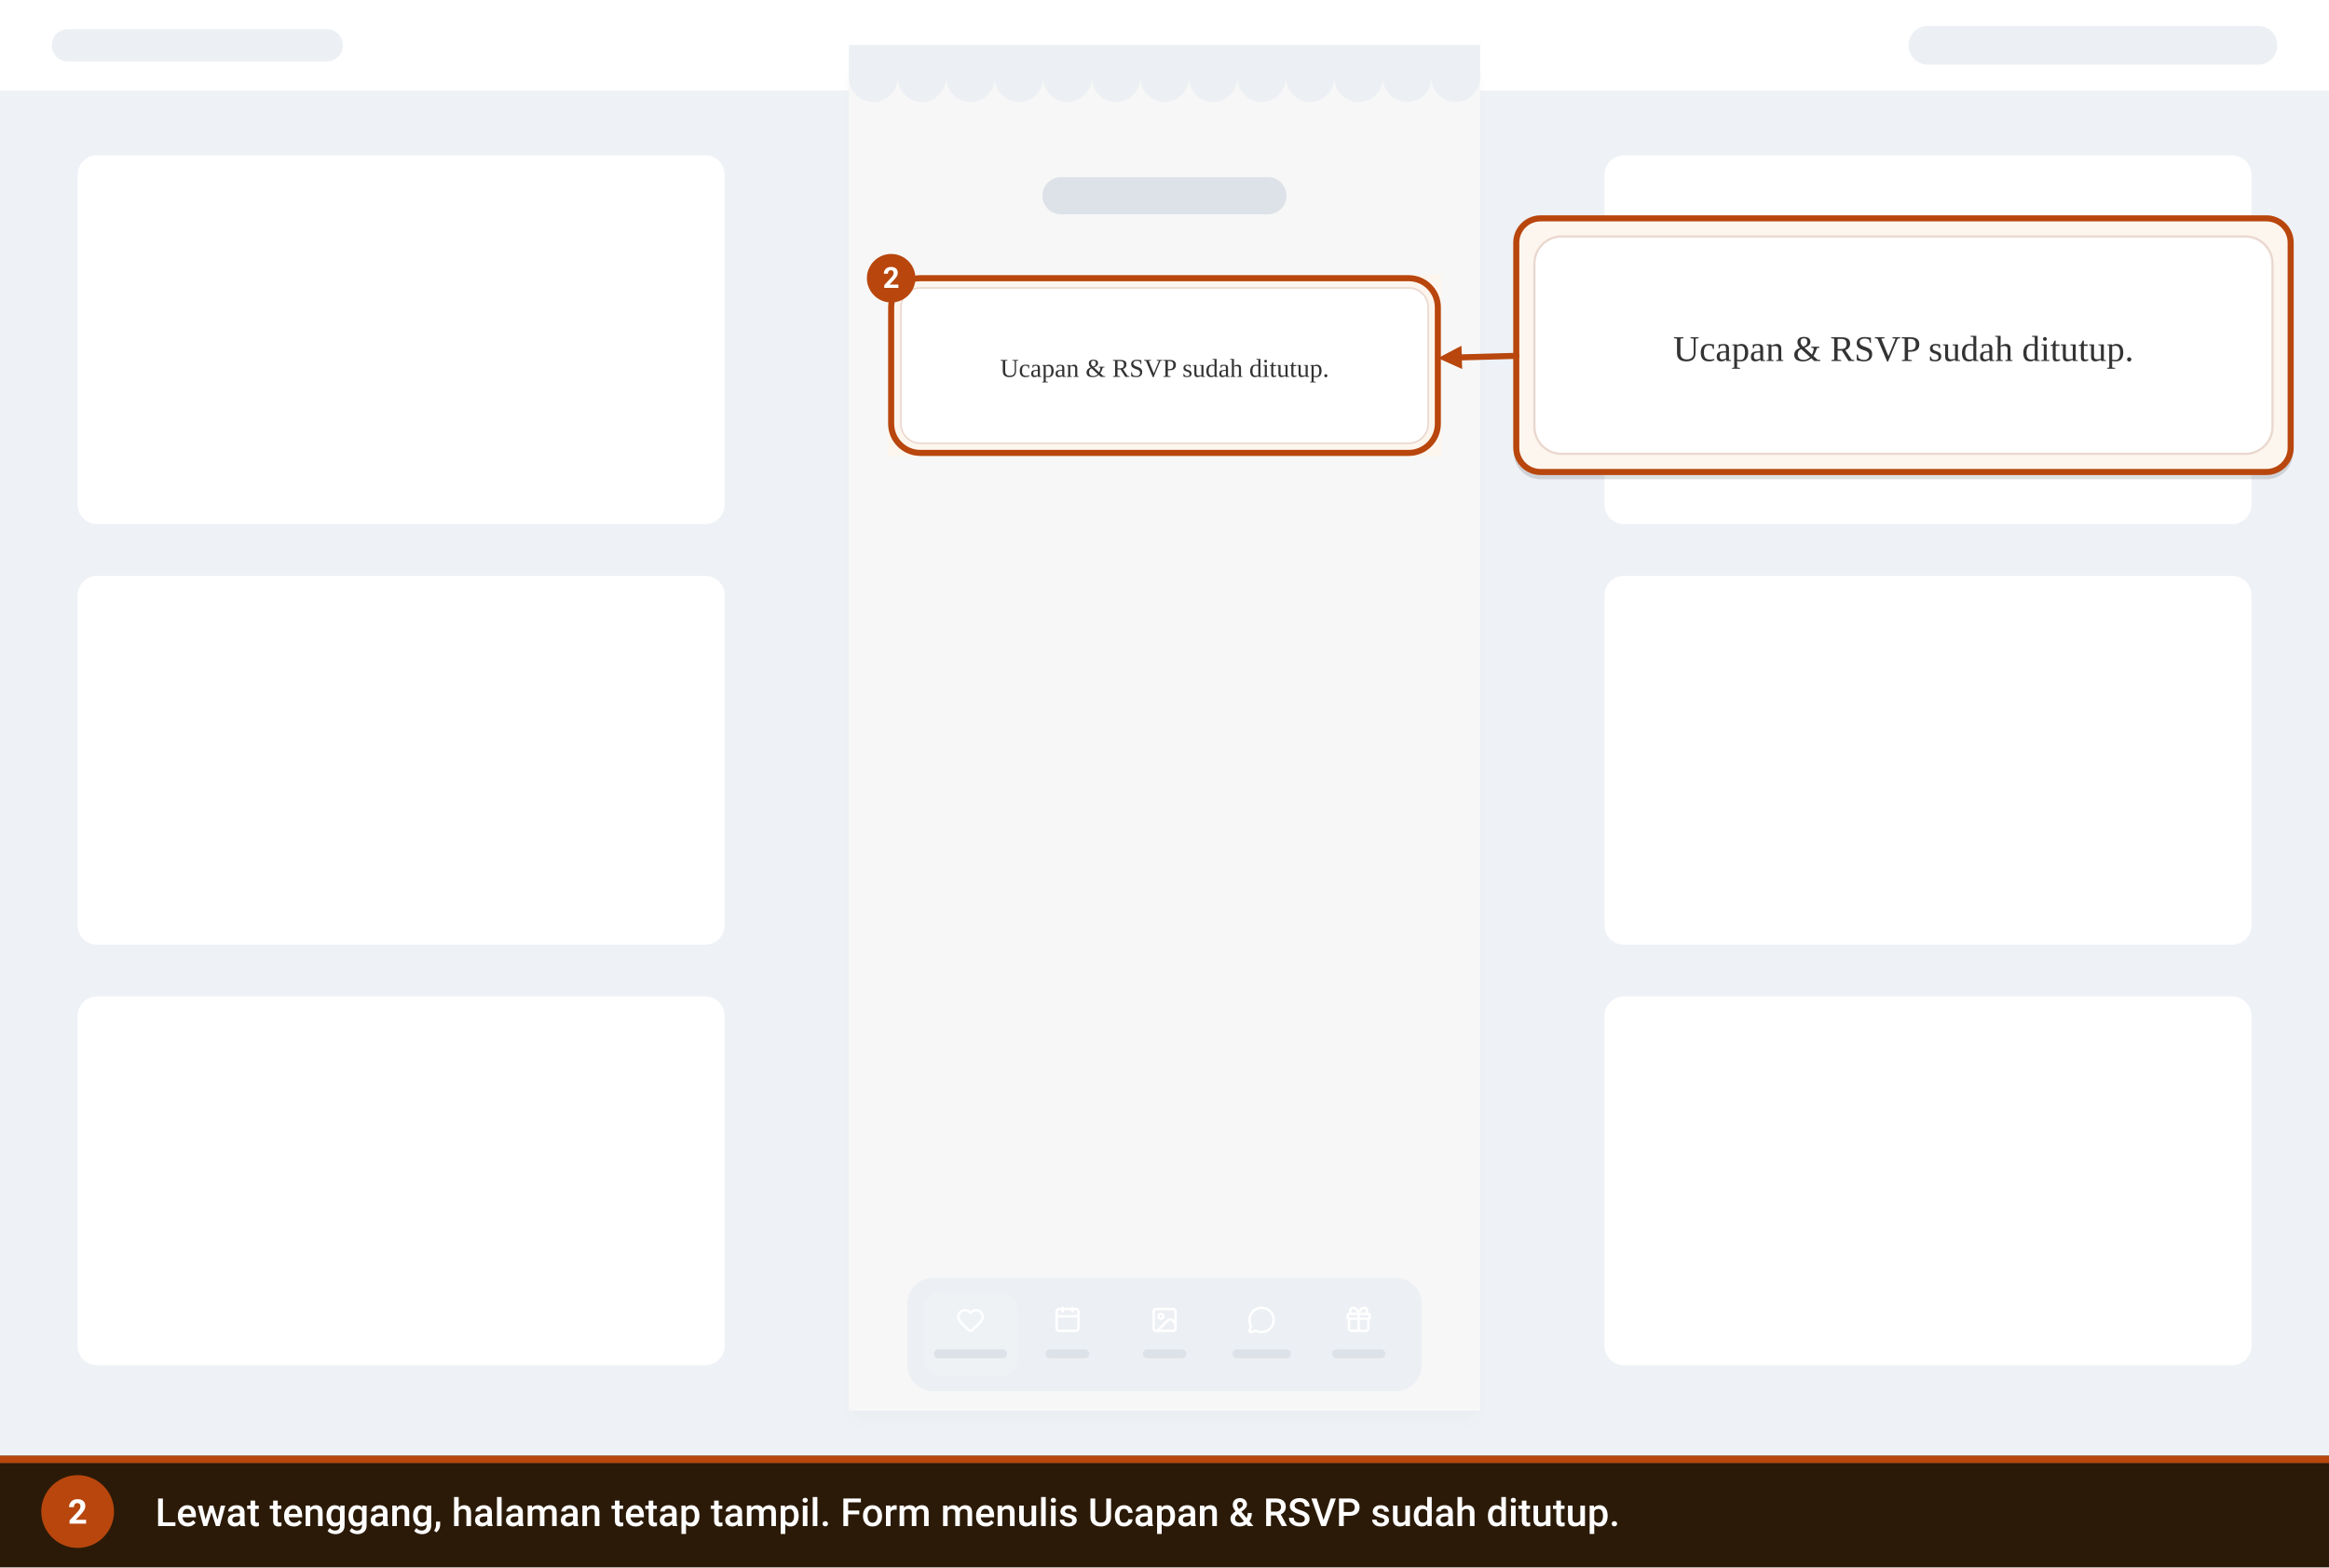
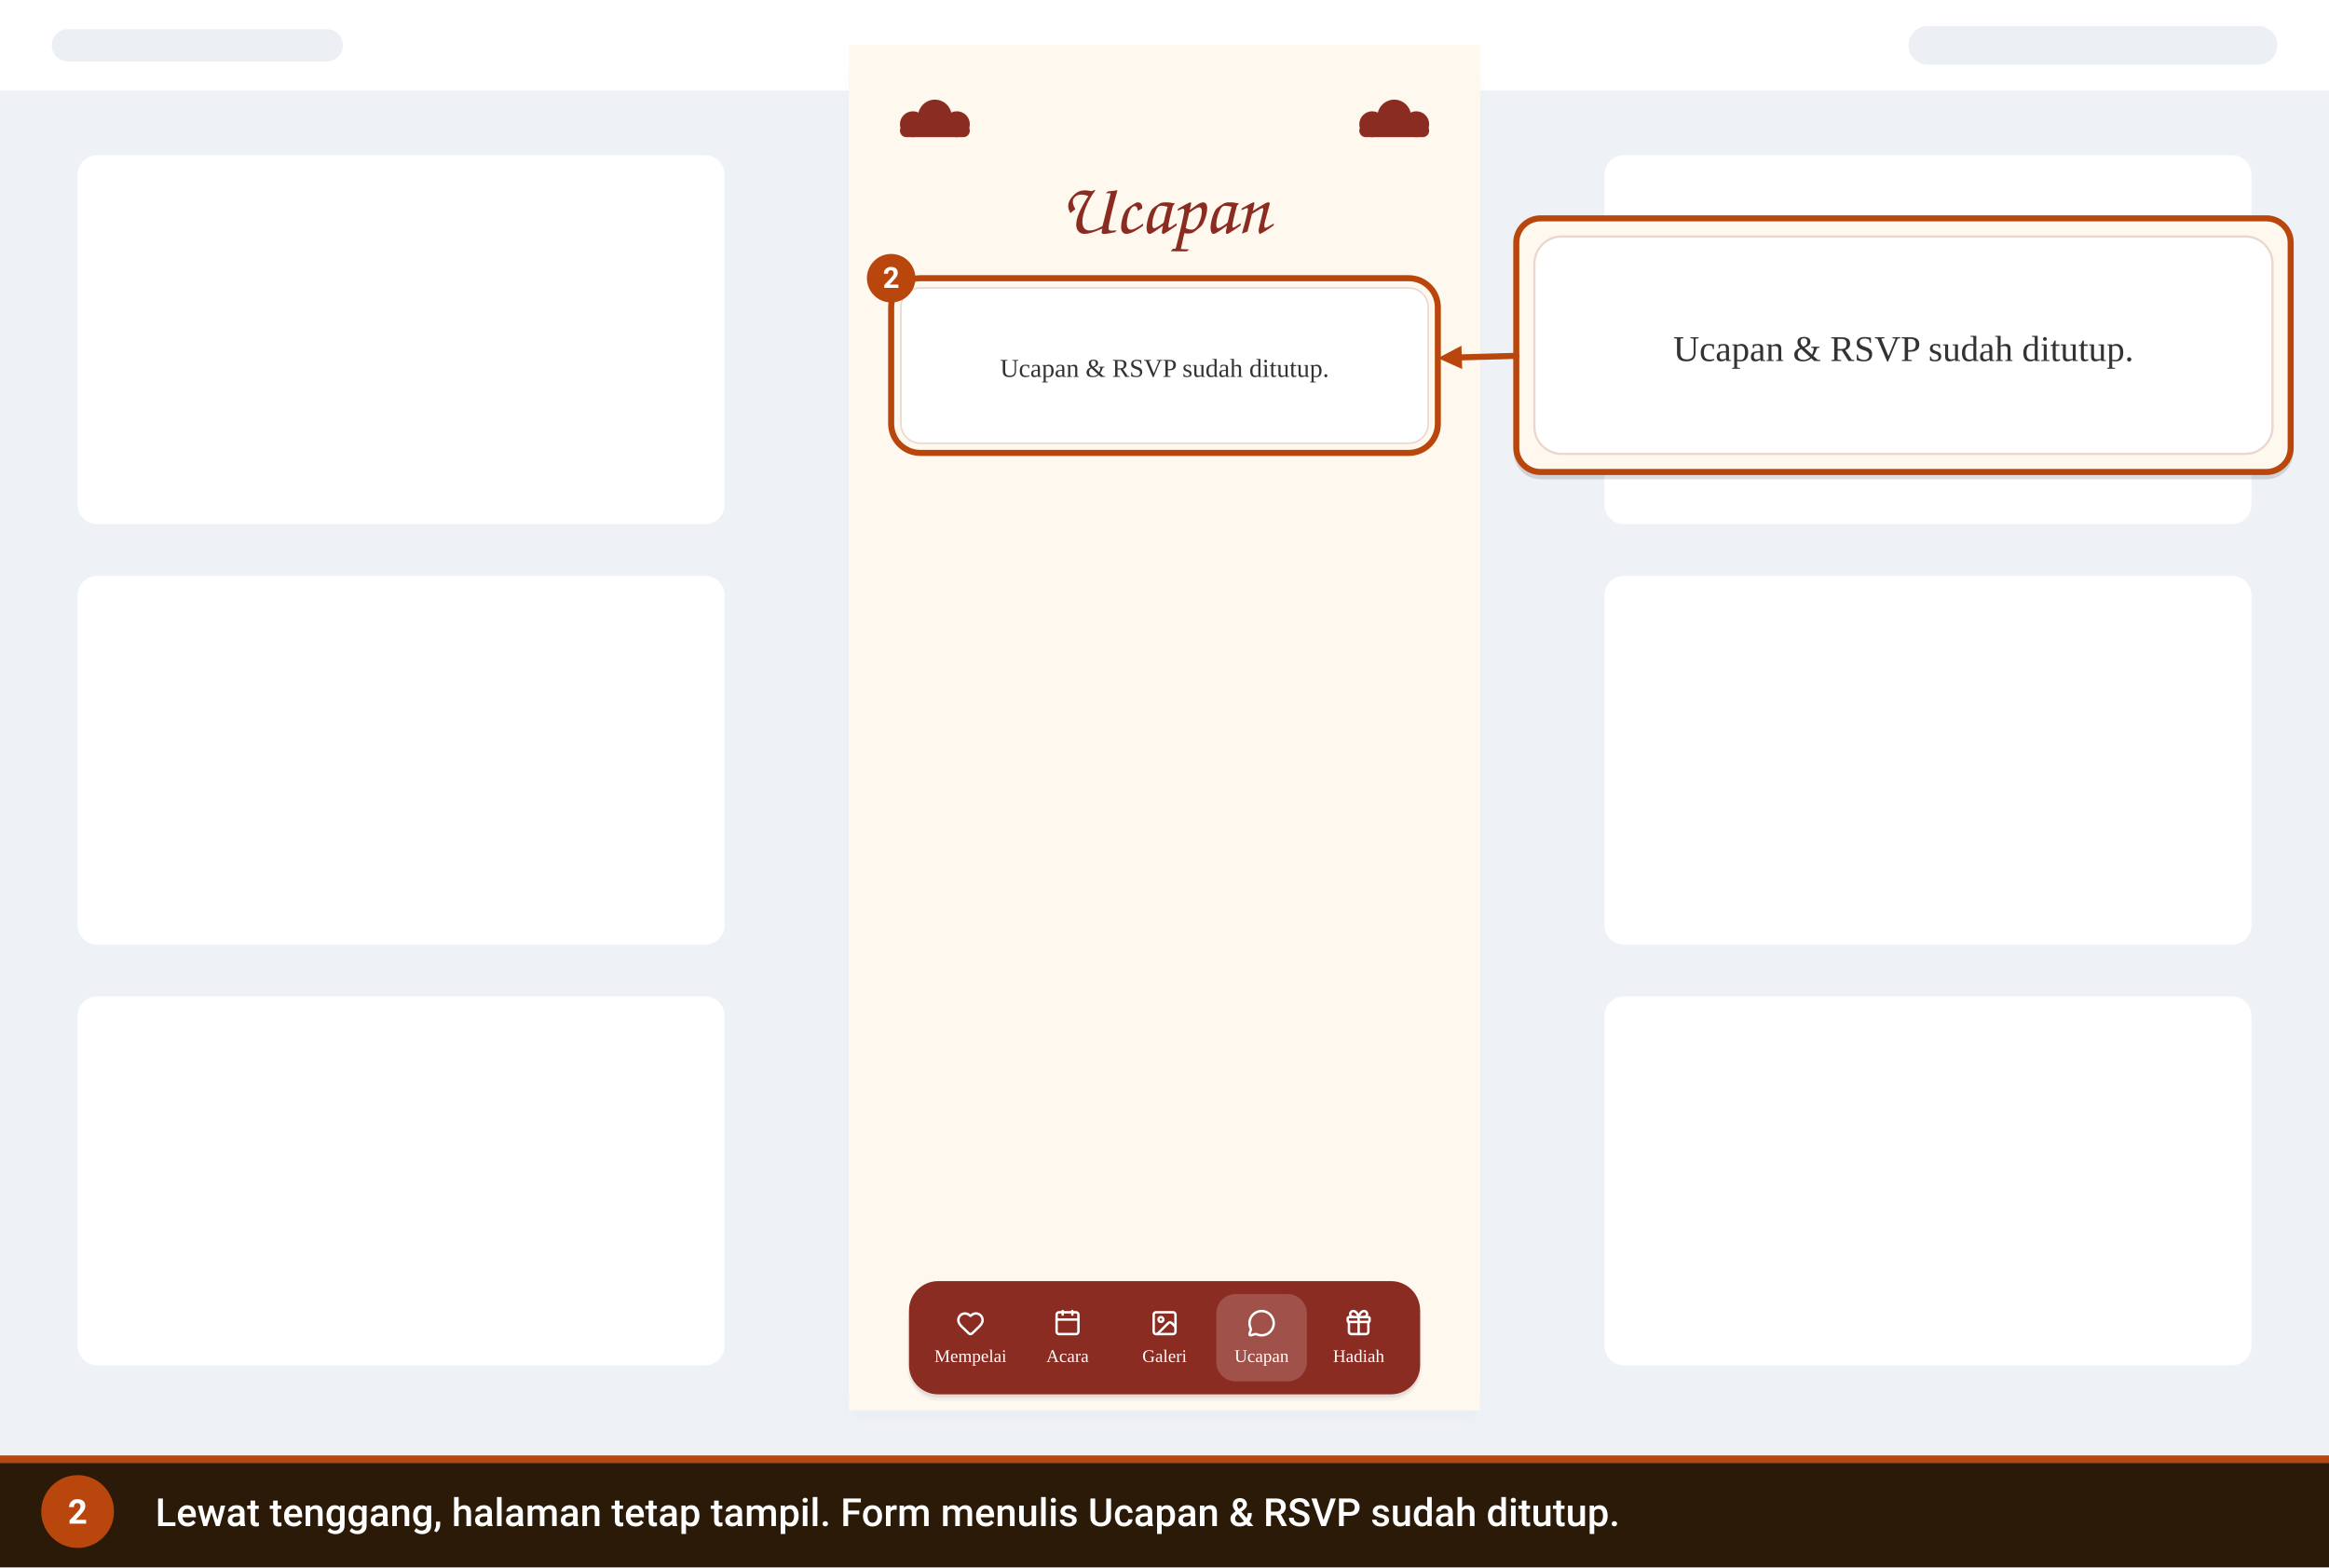
<svg xmlns="http://www.w3.org/2000/svg" viewBox="0 0 960 646" width="960" height="646" role="img" aria-labelledby="ttl dsc" font-family="Roboto,-apple-system,BlinkMacSystemFont,&quot;Segoe UI&quot;,system-ui,sans-serif" data-total="9" data-steps="0,3.4">
  <style>.e-closed{transform-box:fill-box;transform-origin:center;opacity:1;animation:v0 9s infinite}@keyframes v0{0%{opacity:0}37.778%{opacity:0;animation-timing-function:cubic-bezier(0.23,1,0.32,1)}40.667%{opacity:1}95%{opacity:1}100%{opacity:0}}
- .fz0{opacity:0;animation:fz0 9s infinite}@keyframes fz0{0%{opacity:1}37.778%{opacity:1;animation-timing-function:cubic-bezier(0.23,1,0.32,1)}41.111%{opacity:0}95%{opacity:0}100%{opacity:1}}
- .fz1{opacity:1;animation:fz1 9s infinite}@keyframes fz1{0%{opacity:0}37.778%{opacity:0;animation-timing-function:cubic-bezier(0.23,1,0.32,1)}41.111%{opacity:1}95%{opacity:1}100%{opacity:0}}
+ .fz0{opacity:1;animation:fz0 9s infinite}@keyframes fz0{0%{opacity:1}95%{opacity:1}100%{opacity:1}}
.ov0{opacity:0;animation:ov0 9s infinite}@keyframes ov0{0%{opacity:0}1.667%{opacity:0;animation-timing-function:cubic-bezier(0.23,1,0.32,1)}4.111%{opacity:1}37.778%{opacity:1;animation-timing-function:cubic-bezier(0.23,1,0.32,1)}39.333%{opacity:0}95%{opacity:0}100%{opacity:0}}
.om0_0{opacity:0;animation:om0_0 9s infinite}@keyframes om0_0{0%{opacity:0}1.667%{opacity:0;animation-timing-function:cubic-bezier(0.23,1,0.32,1)}4.111%{opacity:1}37.778%{opacity:1;animation-timing-function:cubic-bezier(0.23,1,0.32,1)}40%{opacity:0}95%{opacity:0}100%{opacity:0}}
.ov1{opacity:1;animation:ov1 9s infinite}@keyframes ov1{0%{opacity:0}39.444%{opacity:0;animation-timing-function:cubic-bezier(0.23,1,0.32,1)}41.889%{opacity:1}95%{opacity:1}100%{opacity:0}}
.om1_0{opacity:1;animation:om1_0 9s infinite}@keyframes om1_0{0%{opacity:0}39.444%{opacity:0;animation-timing-function:cubic-bezier(0.23,1,0.32,1)}41.889%{opacity:1}95%{opacity:1}100%{opacity:0}}
#c0,#n0{opacity:0;animation:c0 9s infinite}@keyframes c0{0%{opacity:1}37.778%{opacity:1}40%{opacity:0}99.444%{opacity:0}100%{opacity:1}}
#c1,#n1{opacity:1;animation:c1 9s infinite}@keyframes c1{0%{opacity:0}37.778%{opacity:0}40%{opacity:1}95%{opacity:1}97.222%{opacity:0}100%{opacity:0}}
#prog{transform-origin:0 0;transform:scaleX(1);animation:prog 9s linear infinite}@keyframes prog{0%{transform:scaleX(0)}95%{transform:scaleX(1)}100%{transform:scaleX(1)}}
@media (prefers-reduced-motion:reduce){*{animation:none!important}#cur{display:none}}</style>
  <defs>
    <g id="ed-closed" class="e-closed">
      <defs>
        <clipPath id="k1mq6tql">
          <rect x="525" y="28" width="390" height="844" />
        </clipPath>
      </defs>
      <g clip-path="url(#k1mq6tql)">
-         <rect x="525" y="28" width="390" height="844" rx="0" fill="#fdf6ee" />
-         <defs>
-           <clipPath id="kpq9fd7">
-             <rect x="525" y="28" width="390" height="40" />
-           </clipPath>
-         </defs>
-         <g clip-path="url(#kpq9fd7)">
-           <rect x="525" y="28" width="390" height="20" rx="0" fill="#8a2c22" />
-           <circle cx="540" cy="48" r="15" fill="#8a2c22" />
-           <circle cx="570" cy="48" r="15" fill="#8a2c22" />
-           <circle cx="600" cy="48" r="15" fill="#8a2c22" />
-           <circle cx="630" cy="48" r="15" fill="#8a2c22" />
-           <circle cx="660" cy="48" r="15" fill="#8a2c22" />
-           <circle cx="690" cy="48" r="15" fill="#8a2c22" />
-           <circle cx="720" cy="48" r="15" fill="#8a2c22" />
-           <circle cx="750" cy="48" r="15" fill="#8a2c22" />
-           <circle cx="780" cy="48" r="15" fill="#8a2c22" />
-           <circle cx="810" cy="48" r="15" fill="#8a2c22" />
-           <circle cx="840" cy="48" r="15" fill="#8a2c22" />
-           <circle cx="870" cy="48" r="15" fill="#8a2c22" />
-           <circle cx="900" cy="48" r="15" fill="#8a2c22" />
-         </g>
-         <text x="720" y="138" font-size="46" fill="#8a2c22" text-anchor="middle" font-family="'Great Vibes','Brush Script MT','Snell Roundhand',cursive" font-style="italic">Ucapan</text>
+         <rect x="525" y="28" width="390" height="844" rx="0" fill="#fff8ee" />
+         <g transform="translate(-202 -78)">
+           <circle cx="780" cy="150" r="10.4" fill="#8b2c22" />
+           <circle cx="766.4" cy="154.8" r="8" fill="#8b2c22" />
+           <circle cx="793.6" cy="154.8" r="8" fill="#8b2c22" />
+           <rect x="758.4" y="154.8" width="43.2" height="8" rx="4" fill="#8b2c22" />
+           <circle cx="1064" cy="150" r="10.4" fill="#8b2c22" />
+           <circle cx="1050.4" cy="154.8" r="8" fill="#8b2c22" />
+           <circle cx="1077.6" cy="154.8" r="8" fill="#8b2c22" />
+           <rect x="1042.4" y="154.8" width="43.2" height="8" rx="4" fill="#8b2c22" />
+           <text x="922" y="222" font-size="46" fill="#8b2c22" text-anchor="middle" font-family="'Pinyon Script','Snell Roundhand','Apple Chancery','Brush Script MT',cursive">Ucapan</text>
+         </g>
        <rect x="557" y="178" width="326" height="96" rx="12" fill="#ffffff" stroke="#ead8cf" stroke-width="1" />
        <text x="720" y="233" font-size="16" fill="#333" text-anchor="middle" font-family="Georgia,'Times New Roman',serif">Ucapan &amp; RSVP sudah ditutup.</text>
-         <rect x="561" y="790" width="318" height="70" rx="16" fill="#8a2c22" />
-         <rect x="571" y="799" width="58" height="52" rx="10" fill="rgba(255,255,255,.16)" />
-         <g transform="translate(591 807) scale(0.75)" fill="none" stroke="#ffffff" stroke-width="2" stroke-linecap="round" stroke-linejoin="round">
-           <path d="M2 9.5a5.5 5.5 0 0 1 9.591-3.676.56.56 0 0 0 .818 0A5.49 5.49 0 0 1 22 9.5c0 2.29-1.5 4-3 5.5l-5.492 5.313a2 2 0 0 1-3 .019L5 15c-1.5-1.5-3-3.2-3-5.5" />
-         </g>
-         <text x="600" y="841" font-size="11" fill="#ffffff" text-anchor="middle" font-family="Georgia,'Times New Roman',serif">Mempelai</text>
-         <g transform="translate(651 807) scale(0.75)" fill="none" stroke="#ffffff" stroke-width="2" stroke-linecap="round" stroke-linejoin="round">
-           <path d="M8 2v3" />
-           <path d="M16 2v3" />
-           <rect x="3" y="3" width="18" height="18" rx="2" />
-           <path d="M3 9h18" />
-         </g>
-         <text x="660" y="841" font-size="11" fill="#ffffff" text-anchor="middle" font-family="Georgia,'Times New Roman',serif">Acara</text>
-         <g transform="translate(711 807) scale(0.75)" fill="none" stroke="#ffffff" stroke-width="2" stroke-linecap="round" stroke-linejoin="round">
-           <rect width="18" height="18" x="3" y="3" rx="2" ry="2" />
-           <circle cx="9" cy="9" r="2" />
-           <path d="m21 15-3.086-3.086a2 2 0 0 0-2.828 0L6 21" />
-         </g>
-         <text x="720" y="841" font-size="11" fill="#ffffff" text-anchor="middle" font-family="Georgia,'Times New Roman',serif">Galeri</text>
-         <g transform="translate(771 807) scale(0.75)" fill="none" stroke="#ffffff" stroke-width="2" stroke-linecap="round" stroke-linejoin="round">
-           <path d="M2.992 16.342a2 2 0 0 1 .094 1.167l-1.065 3.29a1 1 0 0 0 1.236 1.168l3.413-.998a2 2 0 0 1 1.099.092 10 10 0 1 0-4.777-4.719" />
-         </g>
-         <text x="780" y="841" font-size="11" fill="#ffffff" text-anchor="middle" font-family="Georgia,'Times New Roman',serif">Ucapan</text>
-         <g transform="translate(831 807) scale(0.75)" fill="none" stroke="#ffffff" stroke-width="2" stroke-linecap="round" stroke-linejoin="round">
-           <path d="M12 7v14" />
-           <path d="M20 11v8a2 2 0 0 1-2 2H6a2 2 0 0 1-2-2v-8" />
-           <path d="M7.5 7a1 1 0 0 1 0-5A4.8 8 0 0 1 12 7a4.8 8 0 0 1 4.5-5 1 1 0 0 1 0 5" />
-           <rect x="3" y="7" width="18" height="4" rx="1" />
-         </g>
-         <text x="840" y="841" font-size="11" fill="#ffffff" text-anchor="middle" font-family="Georgia,'Times New Roman',serif">Hadiah</text>
+         <g transform="translate(-202 -18)">
+           <rect x="764" y="812" width="316" height="70" rx="18" fill="rgba(16,24,40,.08)" />
+           <rect x="763" y="814" width="318" height="70" rx="20" fill="rgba(16,24,40,.04)" />
+           <rect x="764" y="810" width="316" height="70" rx="18" fill="#8b2c22" />
+           <g transform="translate(793 827) scale(0.75)" fill="none" stroke="#ffffff" stroke-width="2" stroke-linecap="round" stroke-linejoin="round">
+             <path d="M2 9.5a5.5 5.5 0 0 1 9.591-3.676.56.56 0 0 0 .818 0A5.49 5.49 0 0 1 22 9.5c0 2.29-1.5 4-3 5.5l-5.492 5.313a2 2 0 0 1-3 .019L5 15c-1.5-1.5-3-3.2-3-5.5" />
+           </g>
+           <text x="802" y="860" font-size="11" fill="#ffffff" text-anchor="middle" font-family="Georgia,'Times New Roman',serif">Mempelai</text>
+           <g transform="translate(853 827) scale(0.75)" fill="none" stroke="#ffffff" stroke-width="2" stroke-linecap="round" stroke-linejoin="round">
+             <path d="M8 2v3" />
+             <path d="M16 2v3" />
+             <rect x="3" y="3" width="18" height="18" rx="2" />
+             <path d="M3 9h18" />
+           </g>
+           <text x="862" y="860" font-size="11" fill="#ffffff" text-anchor="middle" font-family="Georgia,'Times New Roman',serif">Acara</text>
+           <g transform="translate(913 827) scale(0.75)" fill="none" stroke="#ffffff" stroke-width="2" stroke-linecap="round" stroke-linejoin="round">
+             <rect width="18" height="18" x="3" y="3" rx="2" ry="2" />
+             <circle cx="9" cy="9" r="2" />
+             <path d="m21 15-3.086-3.086a2 2 0 0 0-2.828 0L6 21" />
+           </g>
+           <text x="922" y="860" font-size="11" fill="#ffffff" text-anchor="middle" font-family="Georgia,'Times New Roman',serif">Galeri</text>
+           <rect x="954" y="818" width="56" height="54" rx="12" fill="rgba(255,255,255,.18)" />
+           <g transform="translate(973 827) scale(0.75)" fill="none" stroke="#ffffff" stroke-width="2" stroke-linecap="round" stroke-linejoin="round">
+             <path d="M2.992 16.342a2 2 0 0 1 .094 1.167l-1.065 3.29a1 1 0 0 0 1.236 1.168l3.413-.998a2 2 0 0 1 1.099.092 10 10 0 1 0-4.777-4.719" />
+           </g>
+           <text x="982" y="860" font-size="11" fill="#ffffff" text-anchor="middle" font-family="Georgia,'Times New Roman',serif">Ucapan</text>
+           <g transform="translate(1033 827) scale(0.75)" fill="none" stroke="#ffffff" stroke-width="2" stroke-linecap="round" stroke-linejoin="round">
+             <path d="M12 7v14" />
+             <path d="M20 11v8a2 2 0 0 1-2 2H6a2 2 0 0 1-2-2v-8" />
+             <path d="M7.5 7a1 1 0 0 1 0-5A4.8 8 0 0 1 12 7a4.8 8 0 0 1 4.5-5 1 1 0 0 1 0 5" />
+             <rect x="3" y="7" width="18" height="4" rx="1" />
+           </g>
+           <text x="1042" y="860" font-size="11" fill="#ffffff" text-anchor="middle" font-family="Georgia,'Times New Roman',serif">Hadiah</text>
+         </g>
      </g>
    </g>
    <g id="carets" />
    <clipPath id="fz0">
-       <rect x="553" y="178" width="334" height="432" />
-     </clipPath>
-     <clipPath id="fz1">
-       <rect x="549" y="170" width="342" height="112" />
+       <rect x="525" y="28" width="390" height="844" />
    </clipPath>
    <clipPath id="ln0">
      <rect x="549" y="257" width="342" height="161" />
    </clipPath>
    <clipPath id="lc0">
      <rect x="625" y="230" width="319.2" height="150.267" rx="10" />
    </clipPath>
    <clipPath id="ln1">
      <rect x="549" y="170" width="342" height="112" />
    </clipPath>
    <clipPath id="lc1">
      <rect x="625" y="90" width="319.2" height="104.533" rx="10" />
    </clipPath>
    <g id="db">
      <rect x="0" y="0" width="1440" height="900" rx="0" fill="#ffffff" />
      <rect x="0" y="0" width="1440" height="900" rx="0" fill="#eef1f5" />
      <rect x="0" y="0" width="1440" height="56" rx="0" fill="#ffffff" />
      <rect x="32" y="18" width="180" height="20" rx="10" fill="#c9d1db" />
      <rect x="1180" y="16" width="228" height="24" rx="12" fill="#c9d1db" />
      <rect x="48" y="96" width="400" height="228" rx="12" fill="#ffffff" />
      <rect x="992" y="96" width="400" height="228" rx="12" fill="#ffffff" />
      <rect x="48" y="356" width="400" height="228" rx="12" fill="#ffffff" />
      <rect x="992" y="356" width="400" height="228" rx="12" fill="#ffffff" />
      <rect x="48" y="616" width="400" height="228" rx="12" fill="#ffffff" />
      <rect x="992" y="616" width="400" height="228" rx="12" fill="#ffffff" />
      <rect x="525" y="34" width="390" height="844" rx="12" fill="rgba(16,24,40,.08)" />
      <rect x="522" y="40" width="396" height="844" rx="14" fill="rgba(16,24,40,.04)" />
-       <rect x="525" y="28" width="390" height="844" rx="12" fill="#fdf6ee" />
+       <rect x="525" y="28" width="390" height="844" rx="12" fill="#fff8ee" />
      <defs>
        <clipPath id="k1mq6tql">
          <rect x="525" y="28" width="390" height="844" />
        </clipPath>
      </defs>
      <g clip-path="url(#k1mq6tql)">
-         <rect x="525" y="28" width="390" height="844" rx="0" fill="#fdf6ee" />
-         <defs>
-           <clipPath id="kpq9fd7">
-             <rect x="525" y="28" width="390" height="40" />
-           </clipPath>
-         </defs>
-         <g clip-path="url(#kpq9fd7)">
-           <rect x="525" y="28" width="390" height="20" rx="0" fill="#8a2c22" />
-           <circle cx="540" cy="48" r="15" fill="#8a2c22" />
-           <circle cx="570" cy="48" r="15" fill="#8a2c22" />
-           <circle cx="600" cy="48" r="15" fill="#8a2c22" />
-           <circle cx="630" cy="48" r="15" fill="#8a2c22" />
-           <circle cx="660" cy="48" r="15" fill="#8a2c22" />
-           <circle cx="690" cy="48" r="15" fill="#8a2c22" />
-           <circle cx="720" cy="48" r="15" fill="#8a2c22" />
-           <circle cx="750" cy="48" r="15" fill="#8a2c22" />
-           <circle cx="780" cy="48" r="15" fill="#8a2c22" />
-           <circle cx="810" cy="48" r="15" fill="#8a2c22" />
-           <circle cx="840" cy="48" r="15" fill="#8a2c22" />
-           <circle cx="870" cy="48" r="15" fill="#8a2c22" />
-           <circle cx="900" cy="48" r="15" fill="#8a2c22" />
-         </g>
-         <text x="720" y="138" font-size="46" fill="#8a2c22" text-anchor="middle" font-family="'Great Vibes','Brush Script MT','Snell Roundhand',cursive" font-style="italic">Ucapan</text>
+         <rect x="525" y="28" width="390" height="844" rx="0" fill="#fff8ee" />
+         <g transform="translate(-202 -78)">
+           <circle cx="780" cy="150" r="10.4" fill="#8b2c22" />
+           <circle cx="766.4" cy="154.8" r="8" fill="#8b2c22" />
+           <circle cx="793.6" cy="154.8" r="8" fill="#8b2c22" />
+           <rect x="758.4" y="154.8" width="43.2" height="8" rx="4" fill="#8b2c22" />
+           <circle cx="1064" cy="150" r="10.4" fill="#8b2c22" />
+           <circle cx="1050.4" cy="154.8" r="8" fill="#8b2c22" />
+           <circle cx="1077.6" cy="154.8" r="8" fill="#8b2c22" />
+           <rect x="1042.4" y="154.8" width="43.2" height="8" rx="4" fill="#8b2c22" />
+           <text x="922" y="222" font-size="46" fill="#8b2c22" text-anchor="middle" font-family="'Pinyon Script','Snell Roundhand','Apple Chancery','Brush Script MT',cursive">Ucapan</text>
+         </g>
        <text x="557" y="198" font-size="14" fill="#333" font-family="Georgia,'Times New Roman',serif">Nama</text>
        <rect x="557.5" y="208.5" width="325" height="40" rx="8" fill="#ffffff" stroke="#d8c6bd" stroke-width="1" />
        <text x="557" y="278" font-size="14" fill="#333" font-family="Georgia,'Times New Roman',serif">Konfirmasi kehadiran</text>
-         <rect x="557.5" y="288.5" width="104" height="38" rx="19" fill="#8a2c22" stroke="#8a2c22" stroke-width="1" />
+         <rect x="557.5" y="288.5" width="104" height="38" rx="19" fill="#8b2c22" stroke="#8b2c22" stroke-width="1" />
        <text x="609" y="313" font-size="13" fill="#ffffff" text-anchor="middle" font-family="Georgia,'Times New Roman',serif">Hadir</text>
-         <rect x="667.5" y="288.5" width="104" height="38" rx="19" fill="#ffffff" stroke="#8a2c22" stroke-width="1" />
-         <text x="719" y="313" font-size="13" fill="#8a2c22" text-anchor="middle" font-family="Georgia,'Times New Roman',serif">Masih ragu</text>
-         <rect x="777.5" y="288.5" width="104" height="38" rx="19" fill="#ffffff" stroke="#8a2c22" stroke-width="1" />
-         <text x="829" y="313" font-size="13" fill="#8a2c22" text-anchor="middle" font-family="Georgia,'Times New Roman',serif">Tidak hadir</text>
+         <rect x="667.5" y="288.5" width="104" height="38" rx="19" fill="#ffffff" stroke="#8b2c22" stroke-width="1" />
+         <text x="719" y="313" font-size="13" fill="#8b2c22" text-anchor="middle" font-family="Georgia,'Times New Roman',serif">Masih ragu</text>
+         <rect x="777.5" y="288.5" width="104" height="38" rx="19" fill="#ffffff" stroke="#8b2c22" stroke-width="1" />
+         <text x="829" y="313" font-size="13" fill="#8b2c22" text-anchor="middle" font-family="Georgia,'Times New Roman',serif">Tidak hadir</text>
        <text x="557" y="358" font-size="14" fill="#333" font-family="Georgia,'Times New Roman',serif">Jumlah yang hadir</text>
        <rect x="557.5" y="368.5" width="325" height="40" rx="8" fill="#ffffff" stroke="#d8c6bd" stroke-width="1" />
        <text x="571" y="394" font-size="14" fill="#333" font-family="Georgia,'Times New Roman',serif">1 orang</text>
        <g transform="translate(857 380) scale(0.6666667)" fill="none" stroke="#333" stroke-width="2" stroke-linecap="round" stroke-linejoin="round">
          <path d="m6 9 6 6 6-6" />
        </g>
        <text x="557" y="438" font-size="14" fill="#333" font-family="Georgia,'Times New Roman',serif">Ucapan &amp; doa</text>
        <rect x="557.5" y="448.5" width="325" height="96" rx="8" fill="#ffffff" stroke="#d8c6bd" stroke-width="1" />
-         <rect x="557" y="560" width="326" height="44" rx="22" fill="#8a2c22" />
+         <rect x="557" y="560" width="326" height="44" rx="22" fill="#8b2c22" />
        <text x="720" y="587" font-size="15" fill="#ffffff" text-anchor="middle" font-family="Georgia,'Times New Roman',serif">Kirim</text>
-         <rect x="561" y="790" width="318" height="70" rx="16" fill="#8a2c22" />
-         <rect x="571" y="799" width="58" height="52" rx="10" fill="rgba(255,255,255,.16)" />
-         <g transform="translate(591 807) scale(0.75)" fill="none" stroke="#ffffff" stroke-width="2" stroke-linecap="round" stroke-linejoin="round">
-           <path d="M2 9.5a5.5 5.5 0 0 1 9.591-3.676.56.56 0 0 0 .818 0A5.49 5.49 0 0 1 22 9.5c0 2.29-1.5 4-3 5.5l-5.492 5.313a2 2 0 0 1-3 .019L5 15c-1.5-1.5-3-3.2-3-5.5" />
-         </g>
-         <text x="600" y="841" font-size="11" fill="#ffffff" text-anchor="middle" font-family="Georgia,'Times New Roman',serif">Mempelai</text>
-         <g transform="translate(651 807) scale(0.75)" fill="none" stroke="#ffffff" stroke-width="2" stroke-linecap="round" stroke-linejoin="round">
-           <path d="M8 2v3" />
-           <path d="M16 2v3" />
-           <rect x="3" y="3" width="18" height="18" rx="2" />
-           <path d="M3 9h18" />
-         </g>
-         <text x="660" y="841" font-size="11" fill="#ffffff" text-anchor="middle" font-family="Georgia,'Times New Roman',serif">Acara</text>
-         <g transform="translate(711 807) scale(0.75)" fill="none" stroke="#ffffff" stroke-width="2" stroke-linecap="round" stroke-linejoin="round">
-           <rect width="18" height="18" x="3" y="3" rx="2" ry="2" />
-           <circle cx="9" cy="9" r="2" />
-           <path d="m21 15-3.086-3.086a2 2 0 0 0-2.828 0L6 21" />
-         </g>
-         <text x="720" y="841" font-size="11" fill="#ffffff" text-anchor="middle" font-family="Georgia,'Times New Roman',serif">Galeri</text>
-         <g transform="translate(771 807) scale(0.75)" fill="none" stroke="#ffffff" stroke-width="2" stroke-linecap="round" stroke-linejoin="round">
-           <path d="M2.992 16.342a2 2 0 0 1 .094 1.167l-1.065 3.29a1 1 0 0 0 1.236 1.168l3.413-.998a2 2 0 0 1 1.099.092 10 10 0 1 0-4.777-4.719" />
-         </g>
-         <text x="780" y="841" font-size="11" fill="#ffffff" text-anchor="middle" font-family="Georgia,'Times New Roman',serif">Ucapan</text>
-         <g transform="translate(831 807) scale(0.75)" fill="none" stroke="#ffffff" stroke-width="2" stroke-linecap="round" stroke-linejoin="round">
-           <path d="M12 7v14" />
-           <path d="M20 11v8a2 2 0 0 1-2 2H6a2 2 0 0 1-2-2v-8" />
-           <path d="M7.5 7a1 1 0 0 1 0-5A4.8 8 0 0 1 12 7a4.8 8 0 0 1 4.5-5 1 1 0 0 1 0 5" />
-           <rect x="3" y="7" width="18" height="4" rx="1" />
-         </g>
-         <text x="840" y="841" font-size="11" fill="#ffffff" text-anchor="middle" font-family="Georgia,'Times New Roman',serif">Hadiah</text>
+         <g transform="translate(-202 -18)">
+           <rect x="764" y="812" width="316" height="70" rx="18" fill="rgba(16,24,40,.08)" />
+           <rect x="763" y="814" width="318" height="70" rx="20" fill="rgba(16,24,40,.04)" />
+           <rect x="764" y="810" width="316" height="70" rx="18" fill="#8b2c22" />
+           <g transform="translate(793 827) scale(0.75)" fill="none" stroke="#ffffff" stroke-width="2" stroke-linecap="round" stroke-linejoin="round">
+             <path d="M2 9.5a5.5 5.5 0 0 1 9.591-3.676.56.56 0 0 0 .818 0A5.49 5.49 0 0 1 22 9.5c0 2.29-1.5 4-3 5.5l-5.492 5.313a2 2 0 0 1-3 .019L5 15c-1.5-1.5-3-3.2-3-5.5" />
+           </g>
+           <text x="802" y="860" font-size="11" fill="#ffffff" text-anchor="middle" font-family="Georgia,'Times New Roman',serif">Mempelai</text>
+           <g transform="translate(853 827) scale(0.75)" fill="none" stroke="#ffffff" stroke-width="2" stroke-linecap="round" stroke-linejoin="round">
+             <path d="M8 2v3" />
+             <path d="M16 2v3" />
+             <rect x="3" y="3" width="18" height="18" rx="2" />
+             <path d="M3 9h18" />
+           </g>
+           <text x="862" y="860" font-size="11" fill="#ffffff" text-anchor="middle" font-family="Georgia,'Times New Roman',serif">Acara</text>
+           <g transform="translate(913 827) scale(0.75)" fill="none" stroke="#ffffff" stroke-width="2" stroke-linecap="round" stroke-linejoin="round">
+             <rect width="18" height="18" x="3" y="3" rx="2" ry="2" />
+             <circle cx="9" cy="9" r="2" />
+             <path d="m21 15-3.086-3.086a2 2 0 0 0-2.828 0L6 21" />
+           </g>
+           <text x="922" y="860" font-size="11" fill="#ffffff" text-anchor="middle" font-family="Georgia,'Times New Roman',serif">Galeri</text>
+           <rect x="954" y="818" width="56" height="54" rx="12" fill="rgba(255,255,255,.18)" />
+           <g transform="translate(973 827) scale(0.75)" fill="none" stroke="#ffffff" stroke-width="2" stroke-linecap="round" stroke-linejoin="round">
+             <path d="M2.992 16.342a2 2 0 0 1 .094 1.167l-1.065 3.29a1 1 0 0 0 1.236 1.168l3.413-.998a2 2 0 0 1 1.099.092 10 10 0 1 0-4.777-4.719" />
+           </g>
+           <text x="982" y="860" font-size="11" fill="#ffffff" text-anchor="middle" font-family="Georgia,'Times New Roman',serif">Ucapan</text>
+           <g transform="translate(1033 827) scale(0.75)" fill="none" stroke="#ffffff" stroke-width="2" stroke-linecap="round" stroke-linejoin="round">
+             <path d="M12 7v14" />
+             <path d="M20 11v8a2 2 0 0 1-2 2H6a2 2 0 0 1-2-2v-8" />
+             <path d="M7.5 7a1 1 0 0 1 0-5A4.8 8 0 0 1 12 7a4.8 8 0 0 1 4.5-5 1 1 0 0 1 0 5" />
+             <rect x="3" y="7" width="18" height="4" rx="1" />
+           </g>
+           <text x="1042" y="860" font-size="11" fill="#ffffff" text-anchor="middle" font-family="Georgia,'Times New Roman',serif">Hadiah</text>
+         </g>
      </g>
    </g>
    <clipPath id="stage">
      <rect x="0" y="0" width="960" height="600" />
    </clipPath>
  </defs>
  <g clip-path="url(#stage)">
    <g id="world" transform="scale(0.6667)">
      <rect x="0" y="0" width="1440" height="900" rx="0" fill="#ffffff" />
      <rect x="0" y="0" width="1440" height="900" rx="0" fill="#eef1f5" />
      <rect x="0" y="0" width="1440" height="56" rx="0" fill="#ffffff" />
      <rect x="32" y="18" width="180" height="20" rx="10" fill="#eceff3" />
      <rect x="1180" y="16" width="228" height="24" rx="12" fill="#eceff3" />
      <rect x="48" y="96" width="400" height="228" rx="12" fill="#ffffff" />
      <rect x="992" y="96" width="400" height="228" rx="12" fill="#ffffff" />
      <rect x="48" y="356" width="400" height="228" rx="12" fill="#ffffff" />
      <rect x="992" y="356" width="400" height="228" rx="12" fill="#ffffff" />
      <rect x="48" y="616" width="400" height="228" rx="12" fill="#ffffff" />
      <rect x="992" y="616" width="400" height="228" rx="12" fill="#ffffff" />
      <rect x="525" y="34" width="390" height="844" rx="12" fill="rgba(214,219,226,0.08)" />
      <rect x="522" y="40" width="396" height="844" rx="14" fill="rgba(214,219,226,0.04)" />
-       <rect x="525" y="28" width="390" height="844" rx="12" fill="#f7f7f7" />
+       <rect x="525" y="28" width="390" height="844" rx="12" fill="#f9f9f9" />
      <defs>
        <clipPath id="k1mq6tql">
          <rect x="525" y="28" width="390" height="844" />
        </clipPath>
      </defs>
      <g clip-path="url(#k1mq6tql)">
-         <rect x="525" y="28" width="390" height="844" rx="0" fill="#f7f7f7" />
-         <defs>
-           <clipPath id="kpq9fd7">
-             <rect x="525" y="28" width="390" height="40" />
-           </clipPath>
-         </defs>
-         <g clip-path="url(#kpq9fd7)">
-           <rect x="525" y="28" width="390" height="20" rx="0" fill="#eceff3" />
-           <circle cx="540" cy="48" r="15" fill="#eceff3" />
-           <circle cx="570" cy="48" r="15" fill="#eceff3" />
-           <circle cx="600" cy="48" r="15" fill="#eceff3" />
-           <circle cx="630" cy="48" r="15" fill="#eceff3" />
-           <circle cx="660" cy="48" r="15" fill="#eceff3" />
-           <circle cx="690" cy="48" r="15" fill="#eceff3" />
-           <circle cx="720" cy="48" r="15" fill="#eceff3" />
-           <circle cx="750" cy="48" r="15" fill="#eceff3" />
-           <circle cx="780" cy="48" r="15" fill="#eceff3" />
-           <circle cx="810" cy="48" r="15" fill="#eceff3" />
-           <circle cx="840" cy="48" r="15" fill="#eceff3" />
-           <circle cx="870" cy="48" r="15" fill="#eceff3" />
-           <circle cx="900" cy="48" r="15" fill="#eceff3" />
-         </g>
-         <rect x="644.5" y="109.5" width="150.9" height="23" rx="11.5" fill="#dde2e8" />
+         <rect x="525" y="28" width="390" height="844" rx="0" fill="#f9f9f9" />
+         <g transform="translate(-202 -78)">
+           <circle cx="780" cy="150" r="10.4" fill="#eceff3" />
+           <circle cx="766.4" cy="154.8" r="8" fill="#eceff3" />
+           <circle cx="793.6" cy="154.8" r="8" fill="#eceff3" />
+           <rect x="758.4" y="154.8" width="43.2" height="8" rx="4" fill="#eceff3" />
+           <circle cx="1064" cy="150" r="10.4" fill="#eceff3" />
+           <circle cx="1050.4" cy="154.8" r="8" fill="#eceff3" />
+           <circle cx="1077.6" cy="154.8" r="8" fill="#eceff3" />
+           <rect x="1042.4" y="154.8" width="43.2" height="8" rx="4" fill="#eceff3" />
+           <rect x="846.5" y="193.5" width="150.9" height="23" rx="11.5" fill="#dde2e8" />
+         </g>
        <rect x="557" y="189.3" width="35" height="7" rx="3.5" fill="#dde2e8" />
        <rect x="557.5" y="208.5" width="325" height="40" rx="8" fill="#ffffff" stroke="#e0e4e9" stroke-width="1" />
        <rect x="557" y="269.3" width="123.3" height="7" rx="3.5" fill="#dde2e8" />
        <rect x="557.5" y="288.5" width="104" height="38" rx="19" fill="#eceff3" stroke="#e0e4e9" stroke-width="1" />
        <rect x="594.3" y="304.9" width="29.5" height="6.5" rx="3.25" fill="#dde2e8" />
        <rect x="667.5" y="288.5" width="104" height="38" rx="19" fill="#ffffff" stroke="#e0e4e9" stroke-width="1" />
        <rect x="688.8" y="304.9" width="60.5" height="6.5" rx="3.25" fill="#dde2e8" />
        <rect x="777.5" y="288.5" width="104" height="38" rx="19" fill="#ffffff" stroke="#e0e4e9" stroke-width="1" />
        <rect x="798.8" y="304.9" width="60.5" height="6.5" rx="3.25" fill="#dde2e8" />
        <rect x="557" y="349.3" width="107.4" height="7" rx="3.5" fill="#dde2e8" />
        <rect x="557.5" y="368.5" width="325" height="40" rx="8" fill="#ffffff" stroke="#e0e4e9" stroke-width="1" />
        <rect x="571" y="385.3" width="43" height="7" rx="3.5" fill="#dde2e8" />
        <g transform="translate(857 380) scale(0.6666667)" fill="none" stroke="#e0e4e9" stroke-width="2" stroke-linecap="round" stroke-linejoin="round">
          <path d="m6 9 6 6 6-6" />
        </g>
        <rect x="557" y="429.3" width="83.3" height="7" rx="3.5" fill="#dde2e8" />
        <rect x="557.5" y="448.5" width="325" height="96" rx="8" fill="#ffffff" stroke="#e0e4e9" stroke-width="1" />
        <rect x="557" y="560" width="326" height="44" rx="22" fill="#eceff3" />
        <rect x="704" y="577.7" width="31.9" height="7.5" rx="3.75" fill="#dde2e8" />
-         <rect x="561" y="790" width="318" height="70" rx="16" fill="#eceff3" />
-         <rect x="571" y="799" width="58" height="52" rx="10" fill="rgba(255,255,255,.16)" />
-         <g transform="translate(591 807) scale(0.75)" fill="none" stroke="#ffffff" stroke-width="2" stroke-linecap="round" stroke-linejoin="round">
-           <path d="M2 9.5a5.5 5.5 0 0 1 9.591-3.676.56.56 0 0 0 .818 0A5.49 5.49 0 0 1 22 9.5c0 2.29-1.5 4-3 5.5l-5.492 5.313a2 2 0 0 1-3 .019L5 15c-1.5-1.5-3-3.2-3-5.5" />
-         </g>
-         <rect x="577.4" y="834.2" width="45.2" height="5.5" rx="2.75" fill="#dde2e8" />
-         <g transform="translate(651 807) scale(0.75)" fill="none" stroke="#ffffff" stroke-width="2" stroke-linecap="round" stroke-linejoin="round">
-           <path d="M8 2v3" />
-           <path d="M16 2v3" />
-           <rect x="3" y="3" width="18" height="18" rx="2" />
-           <path d="M3 9h18" />
-         </g>
-         <rect x="646.5" y="834.2" width="27" height="5.5" rx="2.75" fill="#dde2e8" />
-         <g transform="translate(711 807) scale(0.75)" fill="none" stroke="#ffffff" stroke-width="2" stroke-linecap="round" stroke-linejoin="round">
-           <rect width="18" height="18" x="3" y="3" rx="2" ry="2" />
-           <circle cx="9" cy="9" r="2" />
-           <path d="m21 15-3.086-3.086a2 2 0 0 0-2.828 0L6 21" />
-         </g>
-         <rect x="706.6" y="834.2" width="26.8" height="5.5" rx="2.75" fill="#dde2e8" />
-         <g transform="translate(771 807) scale(0.75)" fill="none" stroke="#ffffff" stroke-width="2" stroke-linecap="round" stroke-linejoin="round">
-           <path d="M2.992 16.342a2 2 0 0 1 .094 1.167l-1.065 3.29a1 1 0 0 0 1.236 1.168l3.413-.998a2 2 0 0 1 1.099.092 10 10 0 1 0-4.777-4.719" />
-         </g>
-         <rect x="762" y="834.2" width="36.1" height="5.5" rx="2.75" fill="#dde2e8" />
-         <g transform="translate(831 807) scale(0.75)" fill="none" stroke="#ffffff" stroke-width="2" stroke-linecap="round" stroke-linejoin="round">
-           <path d="M12 7v14" />
-           <path d="M20 11v8a2 2 0 0 1-2 2H6a2 2 0 0 1-2-2v-8" />
-           <path d="M7.5 7a1 1 0 0 1 0-5A4.8 8 0 0 1 12 7a4.8 8 0 0 1 4.5-5 1 1 0 0 1 0 5" />
-           <rect x="3" y="7" width="18" height="4" rx="1" />
-         </g>
-         <rect x="823.5" y="834.2" width="33" height="5.5" rx="2.75" fill="#dde2e8" />
+         <g transform="translate(-202 -18)">
+           <rect x="764" y="812" width="316" height="70" rx="18" fill="rgba(214,219,226,0.08)" />
+           <rect x="763" y="814" width="318" height="70" rx="20" fill="rgba(214,219,226,0.04)" />
+           <rect x="764" y="810" width="316" height="70" rx="18" fill="#eceff3" />
+           <g transform="translate(793 827) scale(0.75)" fill="none" stroke="#ffffff" stroke-width="2" stroke-linecap="round" stroke-linejoin="round">
+             <path d="M2 9.5a5.5 5.5 0 0 1 9.591-3.676.56.56 0 0 0 .818 0A5.49 5.49 0 0 1 22 9.5c0 2.29-1.5 4-3 5.5l-5.492 5.313a2 2 0 0 1-3 .019L5 15c-1.5-1.5-3-3.2-3-5.5" />
+           </g>
+           <rect x="779.4" y="853.2" width="45.2" height="5.5" rx="2.75" fill="#dde2e8" />
+           <g transform="translate(853 827) scale(0.75)" fill="none" stroke="#ffffff" stroke-width="2" stroke-linecap="round" stroke-linejoin="round">
+             <path d="M8 2v3" />
+             <path d="M16 2v3" />
+             <rect x="3" y="3" width="18" height="18" rx="2" />
+             <path d="M3 9h18" />
+           </g>
+           <rect x="848.5" y="853.2" width="27" height="5.5" rx="2.75" fill="#dde2e8" />
+           <g transform="translate(913 827) scale(0.75)" fill="none" stroke="#ffffff" stroke-width="2" stroke-linecap="round" stroke-linejoin="round">
+             <rect width="18" height="18" x="3" y="3" rx="2" ry="2" />
+             <circle cx="9" cy="9" r="2" />
+             <path d="m21 15-3.086-3.086a2 2 0 0 0-2.828 0L6 21" />
+           </g>
+           <rect x="908.6" y="853.2" width="26.8" height="5.5" rx="2.75" fill="#dde2e8" />
+           <rect x="954" y="818" width="56" height="54" rx="12" fill="rgba(255,255,255,.18)" />
+           <g transform="translate(973 827) scale(0.75)" fill="none" stroke="#ffffff" stroke-width="2" stroke-linecap="round" stroke-linejoin="round">
+             <path d="M2.992 16.342a2 2 0 0 1 .094 1.167l-1.065 3.29a1 1 0 0 0 1.236 1.168l3.413-.998a2 2 0 0 1 1.099.092 10 10 0 1 0-4.777-4.719" />
+           </g>
+           <rect x="964" y="853.2" width="36.1" height="5.5" rx="2.75" fill="#dde2e8" />
+           <g transform="translate(1033 827) scale(0.75)" fill="none" stroke="#ffffff" stroke-width="2" stroke-linecap="round" stroke-linejoin="round">
+             <path d="M12 7v14" />
+             <path d="M20 11v8a2 2 0 0 1-2 2H6a2 2 0 0 1-2-2v-8" />
+             <path d="M7.5 7a1 1 0 0 1 0-5A4.8 8 0 0 1 12 7a4.8 8 0 0 1 4.5-5 1 1 0 0 1 0 5" />
+             <rect x="3" y="7" width="18" height="4" rx="1" />
+           </g>
+           <rect x="1025.5" y="853.2" width="33" height="5.5" rx="2.75" fill="#dde2e8" />
+         </g>
      </g>
      <g class="e-closed">
        <defs>
          <clipPath id="k1mq6tql">
            <rect x="525" y="28" width="390" height="844" />
          </clipPath>
        </defs>
        <g clip-path="url(#k1mq6tql)">
-           <rect x="525" y="28" width="390" height="844" rx="0" fill="#f7f7f7" />
-           <defs>
-             <clipPath id="kpq9fd7">
-               <rect x="525" y="28" width="390" height="40" />
-             </clipPath>
-           </defs>
-           <g clip-path="url(#kpq9fd7)">
-             <rect x="525" y="28" width="390" height="20" rx="0" fill="#eceff3" />
-             <circle cx="540" cy="48" r="15" fill="#eceff3" />
-             <circle cx="570" cy="48" r="15" fill="#eceff3" />
-             <circle cx="600" cy="48" r="15" fill="#eceff3" />
-             <circle cx="630" cy="48" r="15" fill="#eceff3" />
-             <circle cx="660" cy="48" r="15" fill="#eceff3" />
-             <circle cx="690" cy="48" r="15" fill="#eceff3" />
-             <circle cx="720" cy="48" r="15" fill="#eceff3" />
-             <circle cx="750" cy="48" r="15" fill="#eceff3" />
-             <circle cx="780" cy="48" r="15" fill="#eceff3" />
-             <circle cx="810" cy="48" r="15" fill="#eceff3" />
-             <circle cx="840" cy="48" r="15" fill="#eceff3" />
-             <circle cx="870" cy="48" r="15" fill="#eceff3" />
-             <circle cx="900" cy="48" r="15" fill="#eceff3" />
-           </g>
-           <rect x="644.5" y="109.5" width="150.9" height="23" rx="11.5" fill="#dde2e8" />
+           <rect x="525" y="28" width="390" height="844" rx="0" fill="#f9f9f9" />
+           <g transform="translate(-202 -78)">
+             <circle cx="780" cy="150" r="10.4" fill="#eceff3" />
+             <circle cx="766.4" cy="154.8" r="8" fill="#eceff3" />
+             <circle cx="793.6" cy="154.8" r="8" fill="#eceff3" />
+             <rect x="758.4" y="154.8" width="43.2" height="8" rx="4" fill="#eceff3" />
+             <circle cx="1064" cy="150" r="10.4" fill="#eceff3" />
+             <circle cx="1050.4" cy="154.8" r="8" fill="#eceff3" />
+             <circle cx="1077.6" cy="154.8" r="8" fill="#eceff3" />
+             <rect x="1042.4" y="154.8" width="43.2" height="8" rx="4" fill="#eceff3" />
+             <rect x="846.5" y="193.5" width="150.9" height="23" rx="11.5" fill="#dde2e8" />
+           </g>
          <rect x="557" y="178" width="326" height="96" rx="12" fill="#ffffff" stroke="#e0e4e9" stroke-width="1" />
          <rect x="616.3" y="223.1" width="207.4" height="8" rx="4" fill="#dde2e8" />
-           <rect x="561" y="790" width="318" height="70" rx="16" fill="#eceff3" />
-           <rect x="571" y="799" width="58" height="52" rx="10" fill="rgba(255,255,255,.16)" />
-           <g transform="translate(591 807) scale(0.75)" fill="none" stroke="#ffffff" stroke-width="2" stroke-linecap="round" stroke-linejoin="round">
-             <path d="M2 9.5a5.5 5.5 0 0 1 9.591-3.676.56.56 0 0 0 .818 0A5.49 5.49 0 0 1 22 9.5c0 2.29-1.5 4-3 5.5l-5.492 5.313a2 2 0 0 1-3 .019L5 15c-1.5-1.5-3-3.2-3-5.5" />
-           </g>
-           <rect x="577.4" y="834.2" width="45.2" height="5.5" rx="2.75" fill="#dde2e8" />
-           <g transform="translate(651 807) scale(0.75)" fill="none" stroke="#ffffff" stroke-width="2" stroke-linecap="round" stroke-linejoin="round">
-             <path d="M8 2v3" />
-             <path d="M16 2v3" />
-             <rect x="3" y="3" width="18" height="18" rx="2" />
-             <path d="M3 9h18" />
-           </g>
-           <rect x="646.5" y="834.2" width="27" height="5.5" rx="2.75" fill="#dde2e8" />
-           <g transform="translate(711 807) scale(0.75)" fill="none" stroke="#ffffff" stroke-width="2" stroke-linecap="round" stroke-linejoin="round">
-             <rect width="18" height="18" x="3" y="3" rx="2" ry="2" />
-             <circle cx="9" cy="9" r="2" />
-             <path d="m21 15-3.086-3.086a2 2 0 0 0-2.828 0L6 21" />
-           </g>
-           <rect x="706.6" y="834.2" width="26.8" height="5.5" rx="2.75" fill="#dde2e8" />
-           <g transform="translate(771 807) scale(0.75)" fill="none" stroke="#ffffff" stroke-width="2" stroke-linecap="round" stroke-linejoin="round">
-             <path d="M2.992 16.342a2 2 0 0 1 .094 1.167l-1.065 3.29a1 1 0 0 0 1.236 1.168l3.413-.998a2 2 0 0 1 1.099.092 10 10 0 1 0-4.777-4.719" />
-           </g>
-           <rect x="762" y="834.2" width="36.1" height="5.5" rx="2.75" fill="#dde2e8" />
-           <g transform="translate(831 807) scale(0.75)" fill="none" stroke="#ffffff" stroke-width="2" stroke-linecap="round" stroke-linejoin="round">
-             <path d="M12 7v14" />
-             <path d="M20 11v8a2 2 0 0 1-2 2H6a2 2 0 0 1-2-2v-8" />
-             <path d="M7.5 7a1 1 0 0 1 0-5A4.8 8 0 0 1 12 7a4.8 8 0 0 1 4.5-5 1 1 0 0 1 0 5" />
-             <rect x="3" y="7" width="18" height="4" rx="1" />
-           </g>
-           <rect x="823.5" y="834.2" width="33" height="5.5" rx="2.75" fill="#dde2e8" />
+           <g transform="translate(-202 -18)">
+             <rect x="764" y="812" width="316" height="70" rx="18" fill="rgba(214,219,226,0.08)" />
+             <rect x="763" y="814" width="318" height="70" rx="20" fill="rgba(214,219,226,0.04)" />
+             <rect x="764" y="810" width="316" height="70" rx="18" fill="#eceff3" />
+             <g transform="translate(793 827) scale(0.75)" fill="none" stroke="#ffffff" stroke-width="2" stroke-linecap="round" stroke-linejoin="round">
+               <path d="M2 9.5a5.5 5.5 0 0 1 9.591-3.676.56.56 0 0 0 .818 0A5.49 5.49 0 0 1 22 9.5c0 2.29-1.5 4-3 5.5l-5.492 5.313a2 2 0 0 1-3 .019L5 15c-1.5-1.5-3-3.2-3-5.5" />
+             </g>
+             <rect x="779.4" y="853.2" width="45.2" height="5.5" rx="2.75" fill="#dde2e8" />
+             <g transform="translate(853 827) scale(0.75)" fill="none" stroke="#ffffff" stroke-width="2" stroke-linecap="round" stroke-linejoin="round">
+               <path d="M8 2v3" />
+               <path d="M16 2v3" />
+               <rect x="3" y="3" width="18" height="18" rx="2" />
+               <path d="M3 9h18" />
+             </g>
+             <rect x="848.5" y="853.2" width="27" height="5.5" rx="2.75" fill="#dde2e8" />
+             <g transform="translate(913 827) scale(0.75)" fill="none" stroke="#ffffff" stroke-width="2" stroke-linecap="round" stroke-linejoin="round">
+               <rect width="18" height="18" x="3" y="3" rx="2" ry="2" />
+               <circle cx="9" cy="9" r="2" />
+               <path d="m21 15-3.086-3.086a2 2 0 0 0-2.828 0L6 21" />
+             </g>
+             <rect x="908.6" y="853.2" width="26.8" height="5.5" rx="2.75" fill="#dde2e8" />
+             <rect x="954" y="818" width="56" height="54" rx="12" fill="rgba(255,255,255,.18)" />
+             <g transform="translate(973 827) scale(0.75)" fill="none" stroke="#ffffff" stroke-width="2" stroke-linecap="round" stroke-linejoin="round">
+               <path d="M2.992 16.342a2 2 0 0 1 .094 1.167l-1.065 3.29a1 1 0 0 0 1.236 1.168l3.413-.998a2 2 0 0 1 1.099.092 10 10 0 1 0-4.777-4.719" />
+             </g>
+             <rect x="964" y="853.2" width="36.1" height="5.5" rx="2.75" fill="#dde2e8" />
+             <g transform="translate(1033 827) scale(0.75)" fill="none" stroke="#ffffff" stroke-width="2" stroke-linecap="round" stroke-linejoin="round">
+               <path d="M12 7v14" />
+               <path d="M20 11v8a2 2 0 0 1-2 2H6a2 2 0 0 1-2-2v-8" />
+               <path d="M7.5 7a1 1 0 0 1 0-5A4.8 8 0 0 1 12 7a4.8 8 0 0 1 4.5-5 1 1 0 0 1 0 5" />
+               <rect x="3" y="7" width="18" height="4" rx="1" />
+             </g>
+             <rect x="1025.5" y="853.2" width="33" height="5.5" rx="2.75" fill="#dde2e8" />
+           </g>
        </g>
      </g>
      <g class="fz0" clip-path="url(#fz0)">
-         <use href="#db" />
-       </g>
-       <g class="fz1" clip-path="url(#fz1)">
        <use href="#db" />
        <use href="#ed-closed" />
      </g>
    </g>
    <g class="ov0">
      <rect x="624" y="233" width="321.2" height="150.267" rx="11" fill="rgba(16,24,40,.14)" />
      <rect x="625" y="230" width="319.2" height="150.267" rx="10" fill="#ffffff" />
      <g clip-path="url(#lc0)">
        <g transform="translate(625 230) scale(0.9333) translate(-549 -257)">
          <g clip-path="url(#ln0)">
            <use href="#db" />
          </g>
        </g>
      </g>
      <rect x="625" y="230" width="319.2" height="150.267" rx="10" fill="none" stroke="#b8460d" stroke-width="2.5" />
    </g>
    <g class="om0_0">
      <line x1="625" y1="282.882" x2="604.247" y2="279.989" stroke="#b8460d" stroke-width="2.5" stroke-linecap="round" />
      <path d="M595.3 278.7 L605.8 275.4 L604.5 284.9 Z" fill="#b8460d" />
      <rect x="364.667" y="114.667" width="230.667" height="296" rx="12" fill="none" stroke="#b8460d" stroke-width="2.5" />
      <circle cx="364.667" cy="114.667" r="10" fill="#b8460d" />
      <text x="364.667" y="118.667" font-size="12" font-weight="700" fill="#ffffff" text-anchor="middle">1</text>
    </g>
    <g class="ov1">
      <rect x="624" y="93" width="321.2" height="104.533" rx="11" fill="rgba(16,24,40,.14)" />
      <rect x="625" y="90" width="319.2" height="104.533" rx="10" fill="#ffffff" />
      <g clip-path="url(#lc1)">
        <g transform="translate(625 90) scale(0.9333) translate(-549 -170)">
          <g clip-path="url(#ln1)">
            <use href="#db" />
            <use href="#ed-closed" />
          </g>
        </g>
      </g>
      <rect x="625" y="90" width="319.2" height="104.533" rx="10" fill="none" stroke="#b8460d" stroke-width="2.5" />
    </g>
    <g class="om1_0">
      <line x1="625" y1="146.668" x2="601.663" y2="147.312" stroke="#b8460d" stroke-width="2.5" stroke-linecap="round" />
      <path d="M592.7 147.6 L602.4 142.5 L602.7 152.1 Z" fill="#b8460d" />
      <rect x="367.333" y="114.667" width="225.333" height="72" rx="12" fill="none" stroke="#b8460d" stroke-width="2.5" />
      <circle cx="367.333" cy="114.667" r="10" fill="#b8460d" />
      <text x="367.333" y="118.667" font-size="12" font-weight="700" fill="#ffffff" text-anchor="middle">2</text>
    </g>
  </g>
  <rect x="0" y="600" width="960" height="46" rx="0" fill="#2b1a07" />
  <rect x="0" y="600" width="960" height="3" fill="rgba(255,255,255,.18)" />
  <rect id="prog" x="0" y="600" width="960" height="3" fill="#b8460d" />
  <g id="n0">
    <circle cx="32" cy="623" r="15" fill="#b8460d" />
    <text x="32" y="628" font-size="14" font-weight="700" fill="#ffffff" text-anchor="middle">1</text>
  </g>
  <g id="n1">
    <circle cx="32" cy="623" r="15" fill="#b8460d" />
    <text x="32" y="628" font-size="14" font-weight="700" fill="#ffffff" text-anchor="middle">2</text>
  </g>
  <g id="c0">
    <text x="64" y="629" font-size="16" fill="#ffffff" font-weight="500">
      <tspan x="64" dy="0">Selama paket aktif, tamu bisa mengisi kehadiran dan Ucapan &amp; doa.</tspan>
    </text>
  </g>
  <g id="c1">
    <text x="64" y="629" font-size="16" fill="#ffffff" font-weight="500">
      <tspan x="64" dy="0">Lewat tenggang, halaman tetap tampil. Form menulis Ucapan &amp; RSVP sudah ditutup.</tspan>
    </text>
  </g>
</svg>
